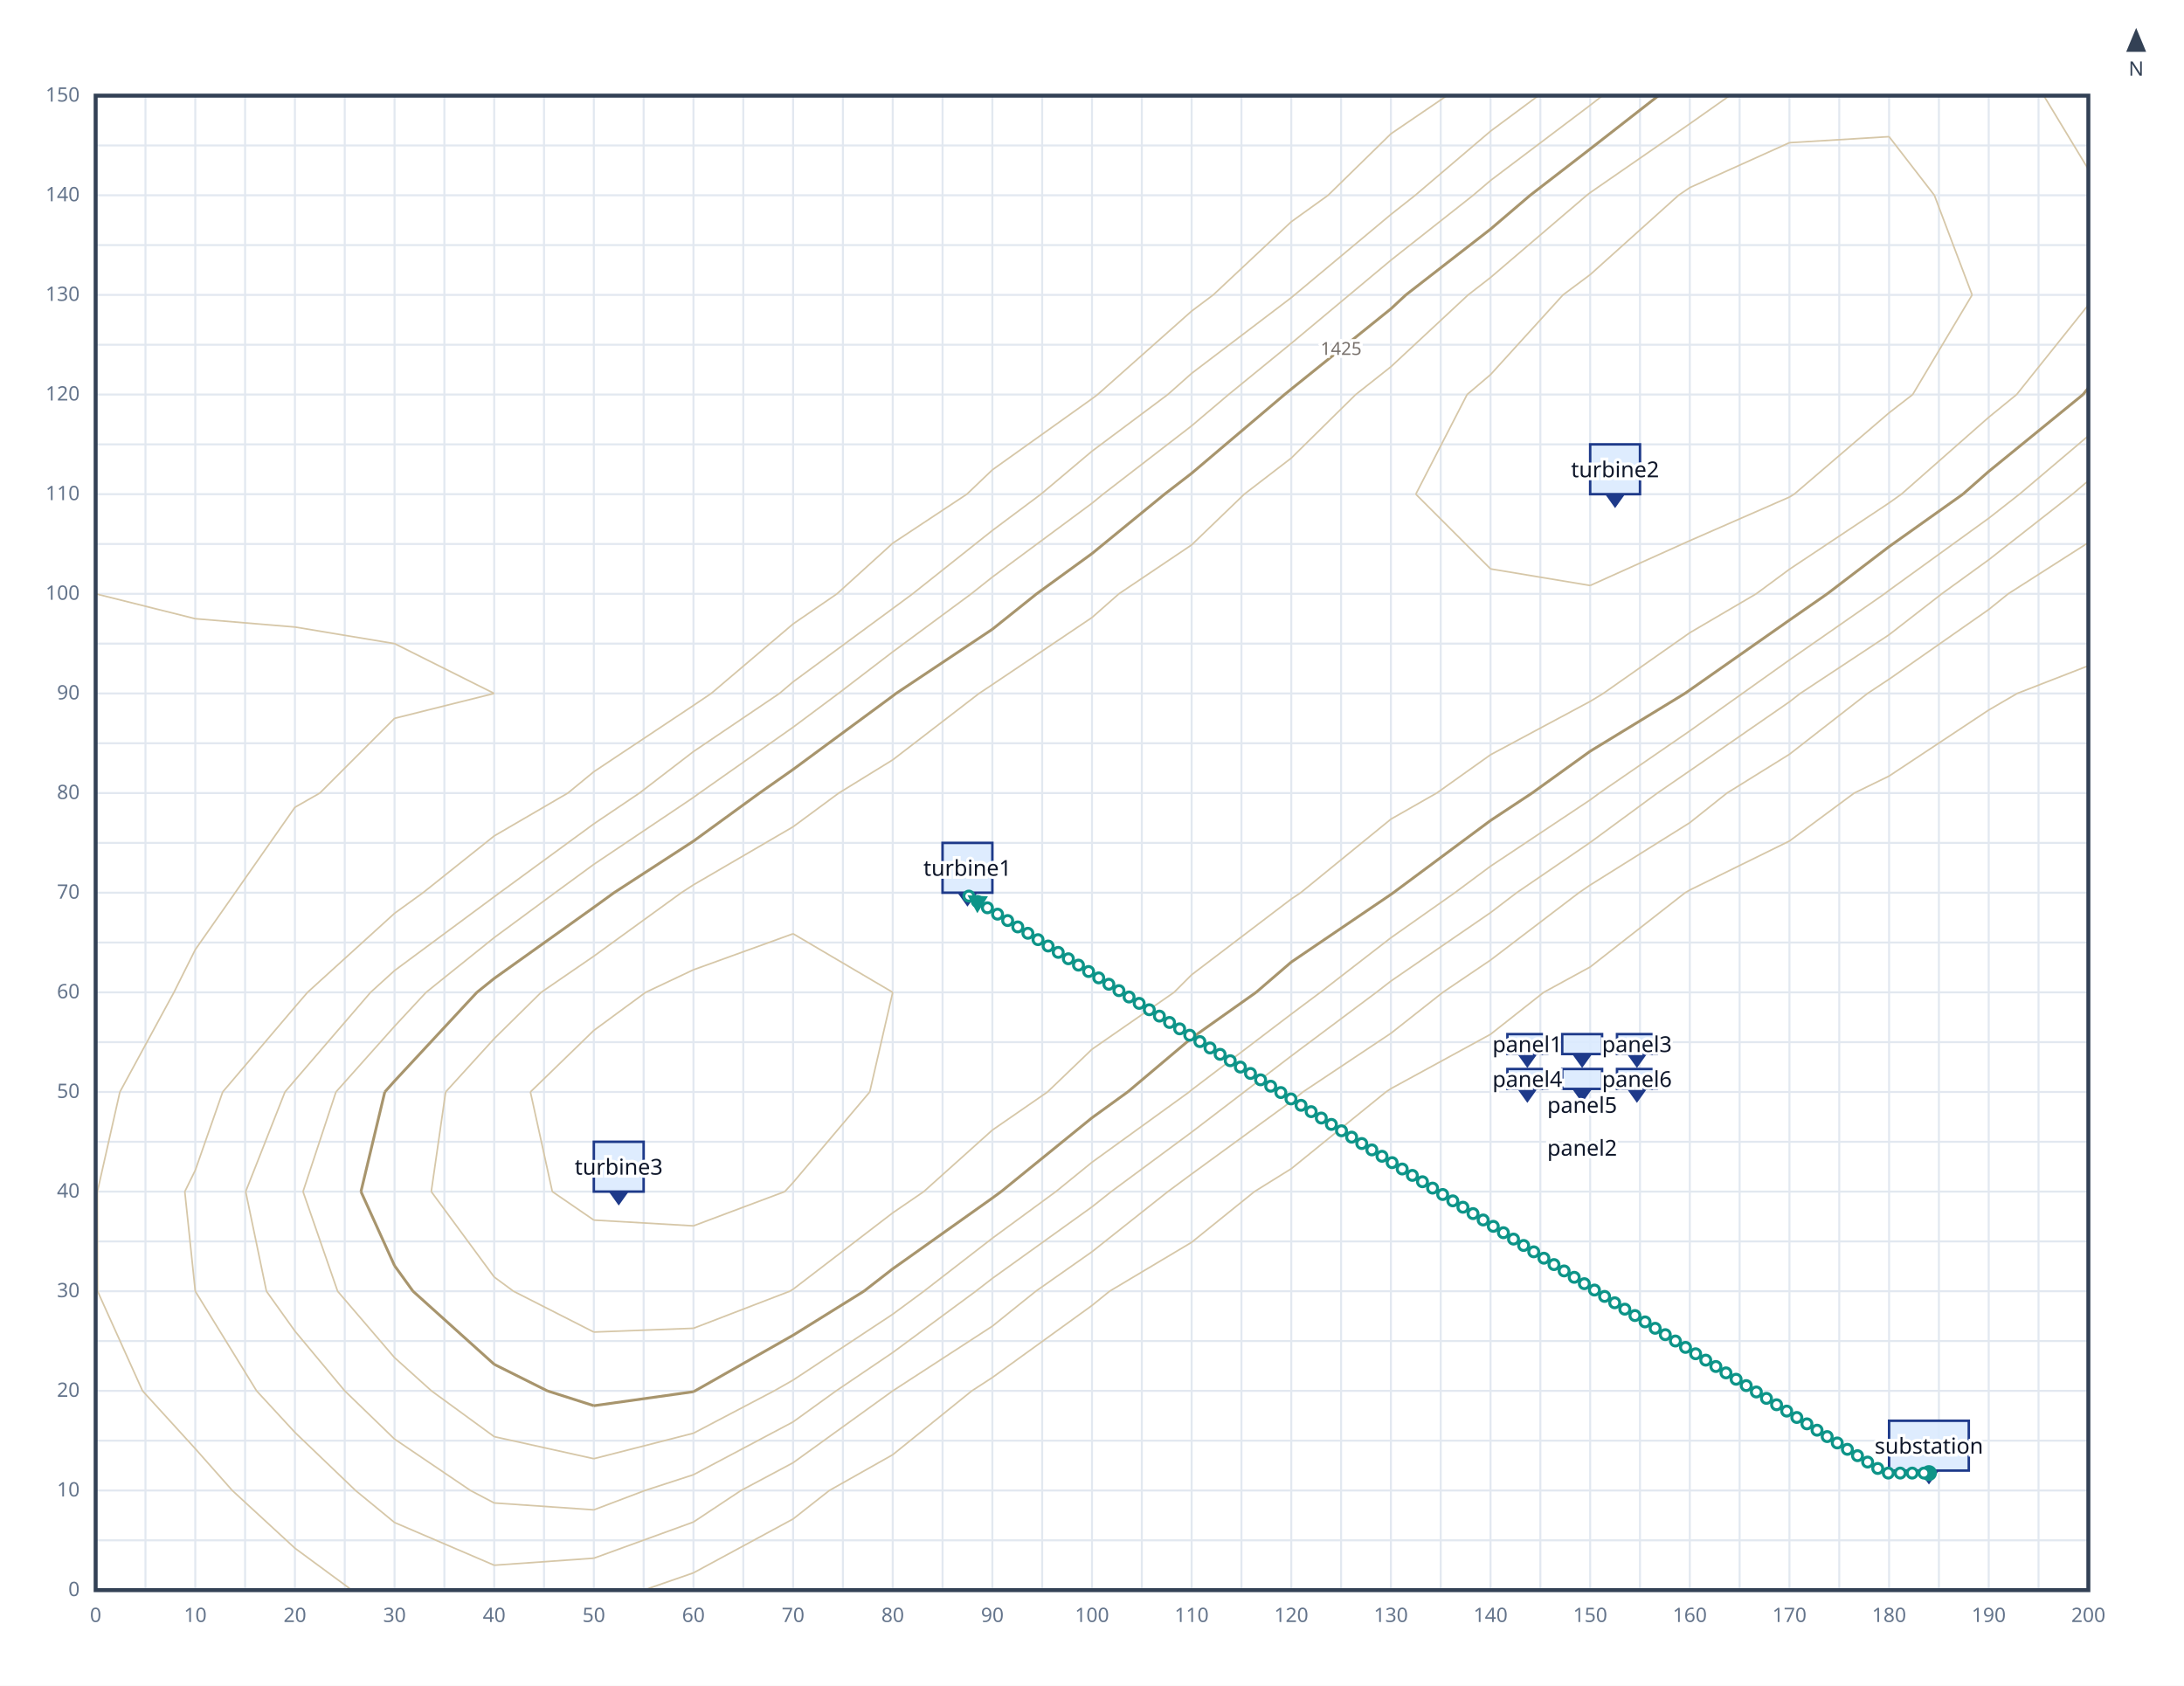
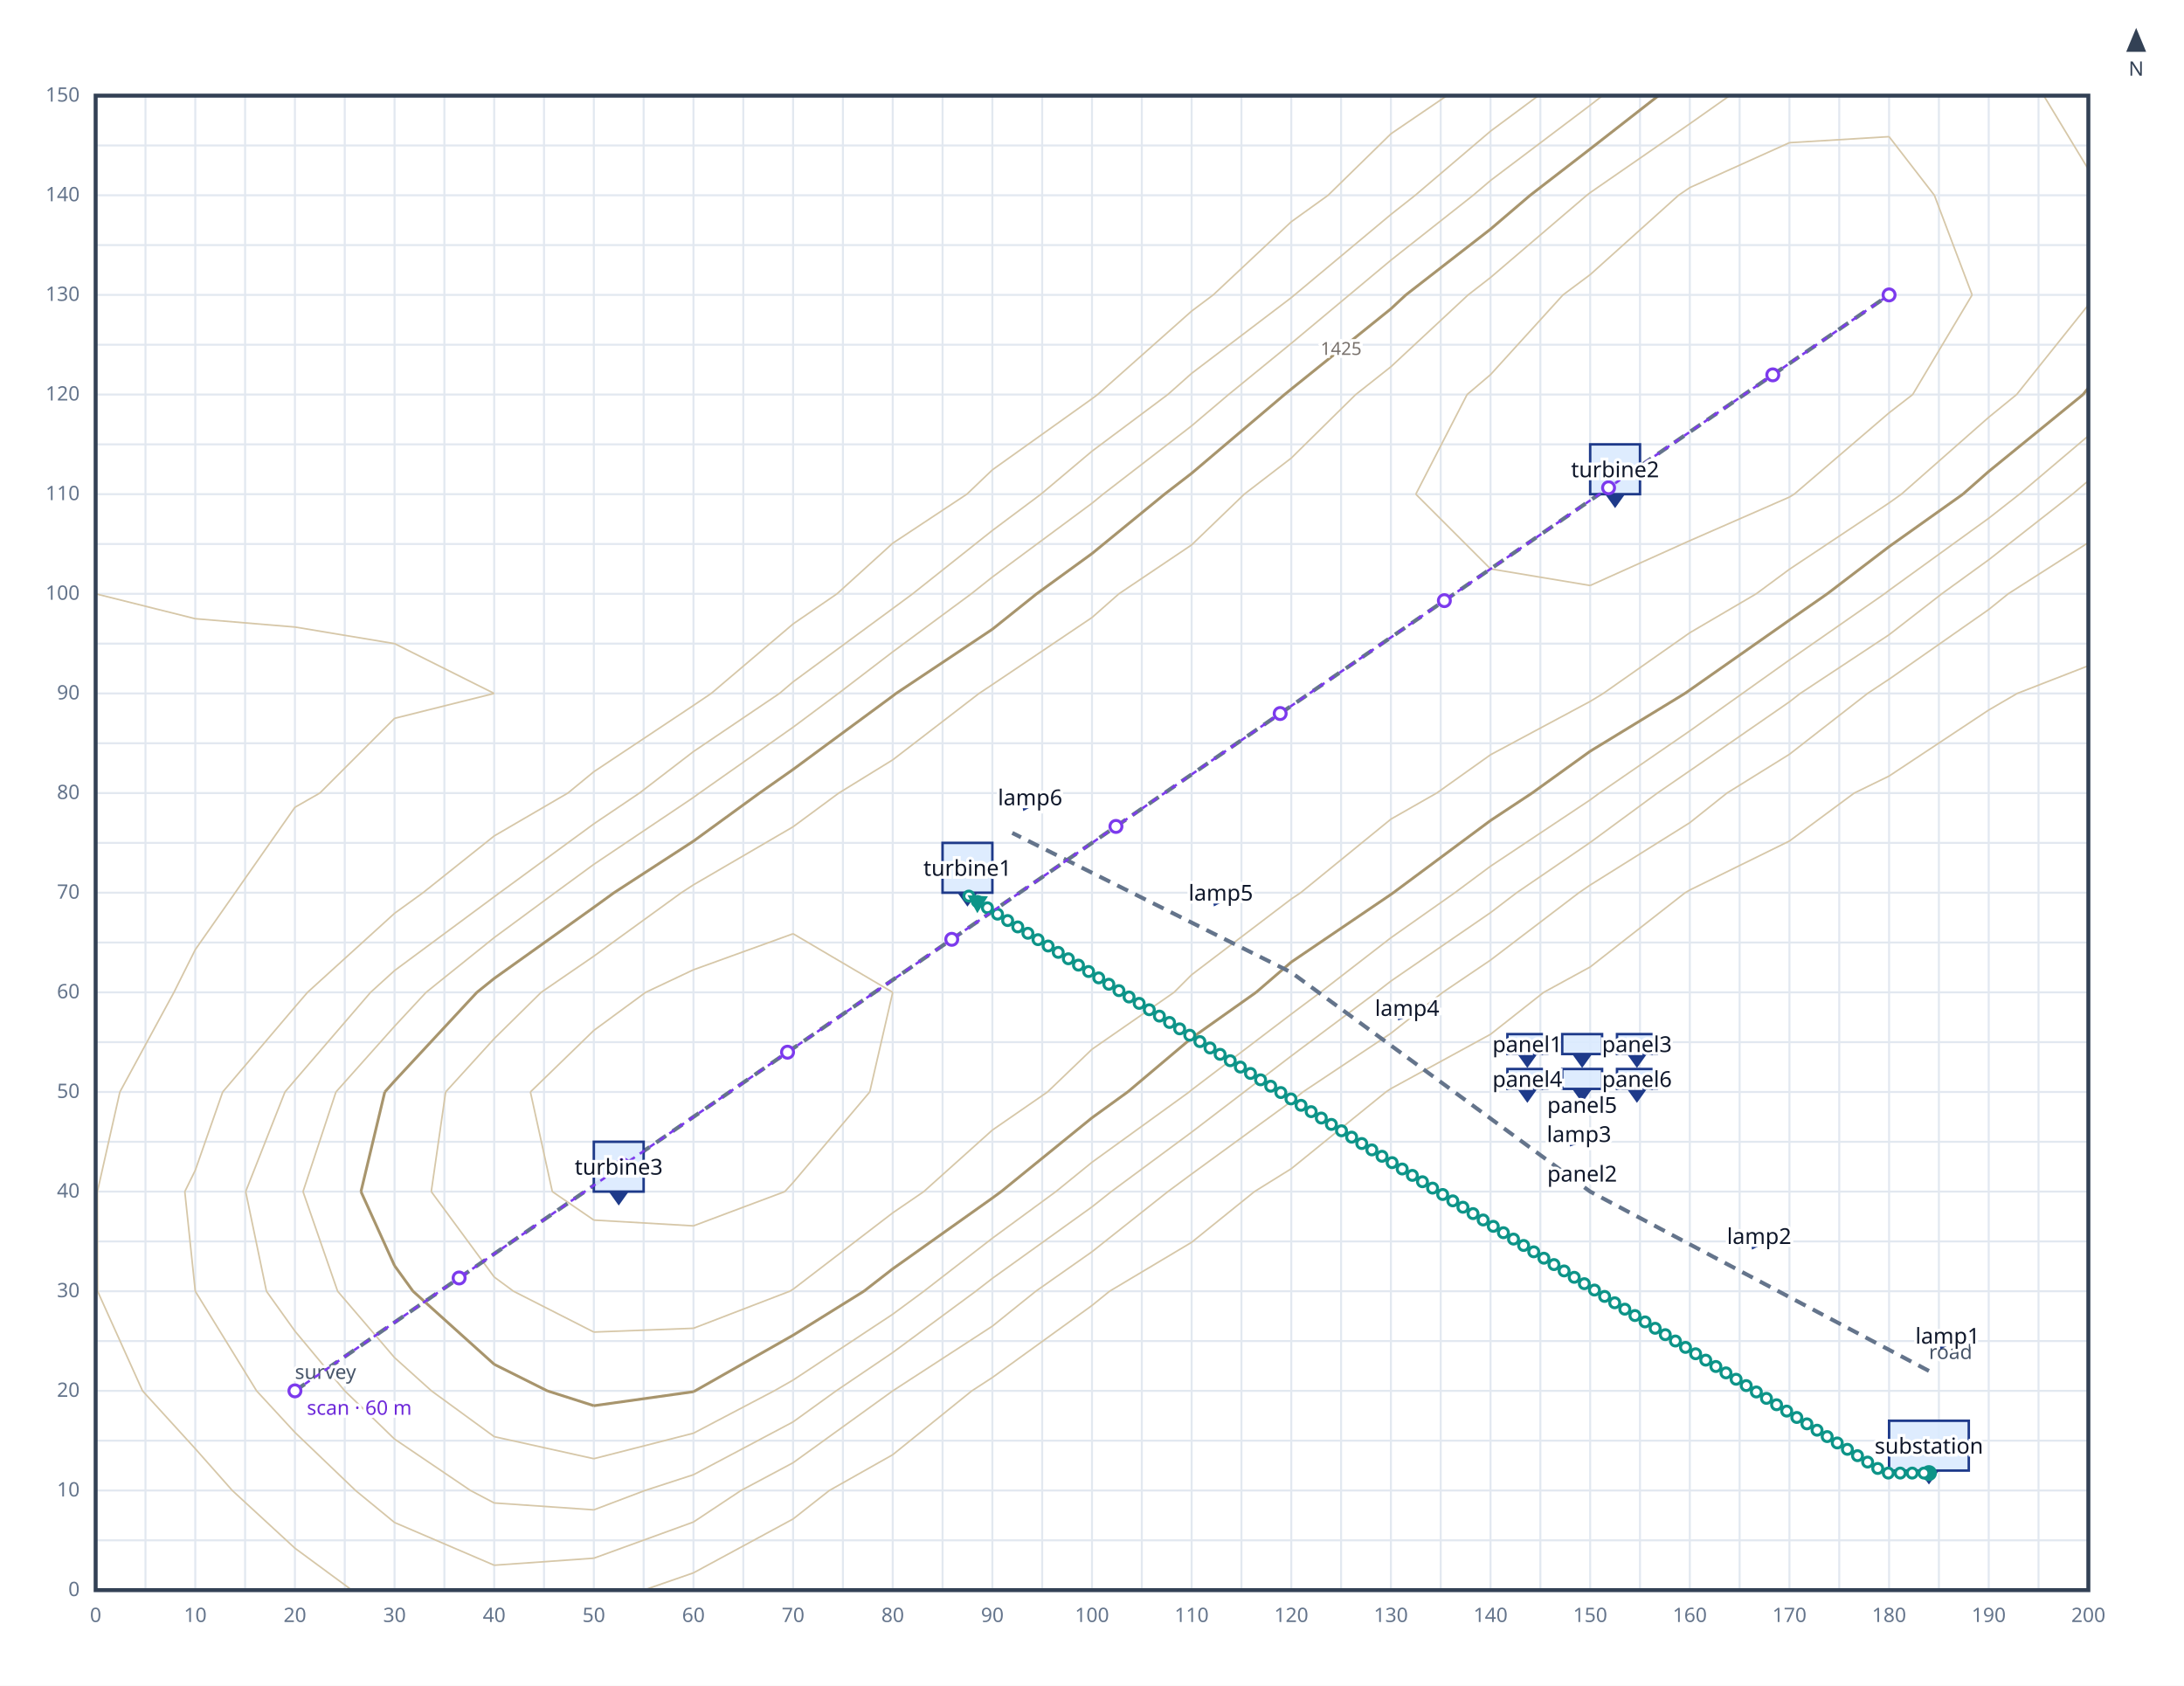
<svg xmlns="http://www.w3.org/2000/svg" width="1096" height="846" viewBox="0 0 1096 846" font-family="sans-serif">
  <rect width="100%" height="100%" fill="#ffffff" />
  <path d="M73 798V48M98 798V48M123 798V48M148 798V48M173 798V48M198 798V48M223 798V48M248 798V48M273 798V48M298 798V48M323 798V48M348 798V48M373 798V48M398 798V48M423 798V48M448 798V48M473 798V48M498 798V48M523 798V48M548 798V48M573 798V48M598 798V48M623 798V48M648 798V48M673 798V48M698 798V48M723 798V48M748 798V48M773 798V48M798 798V48M823 798V48M848 798V48M873 798V48M898 798V48M923 798V48M948 798V48M973 798V48M998 798V48M1023 798V48M48 773H1048M48 748H1048M48 723H1048M48 698H1048M48 673H1048M48 648H1048M48 623H1048M48 598H1048M48 573H1048M48 548H1048M48 523H1048M48 498H1048M48 473H1048M48 448H1048M48 423H1048M48 398H1048M48 373H1048M48 348H1048M48 323H1048M48 298H1048M48 273H1048M48 248H1048M48 223H1048M48 198H1048M48 173H1048M48 148H1048M48 123H1048M48 98H1048M48 73H1048" stroke="#e2e8f0" stroke-width="1" fill="none" />
  <path d="M148,776.95L116.57,748M176.57,798L148,776.95M323,798L348,789.33M398,762.29L348,789.33M416.18,748L398,762.29M98,727.03L71.53,698M116.57,748L98,727.03M416.18,748L448,730.05M487.68,698L448,730.05M71.53,698L48.98,648M487.68,698L498,691.3M548,655.14L498,691.3M556.82,648L548,655.14M48.98,648L48.88,598M556.82,648L598,623.44M629.52,598L598,623.44M48.88,598L60.16,548M629.52,598L648,586.51M695.5,548L648,586.51M60.16,548L87.29,498M695.5,548L698,546.33M748,519.05L698,546.33M774.67,498L748,519.05M87.29,498L98,476.57M118,448L98,476.57M774.67,498L798,485.27M845.67,448L798,485.27M118,448L148,405.14M160.5,398L148,405.14M845.67,448L848,446.65M898,422.07L848,446.65M930.5,398L898,422.07M160.5,398L198,360.5M248,348L198,360.5M930.5,398L948,389.46M998,356.33L948,389.46M1012.29,348L998,356.33M98,310.5L48,298M148,314.67L98,310.5M198,323L148,314.67M248,348L198,323M1012.29,348L1048,334.11M198,764.07L178.43,748M248,785.5L198,764.07M298,781.98L248,785.5M348,763.82L298,781.98M371.85,748L348,763.82M148,718.83L128.77,698M178.43,748L148,718.83M371.85,748L398,734.07M448,698L398,734.07M448,698L448,698M98,648L98,648M128.77,698L98,648M448,698L498,665.53M519.79,648L498,665.53M98,648L92.74,598M519.79,648L548,628.18M586.07,598L548,628.18M92.74,598L98,587.29M111.75,548L98,587.29M586.07,598L598,589.18M648,552.73L598,589.18M653.83,548L648,552.73M111.75,548L148,505.35M154.33,498L148,505.35M653.83,548L698,518.56M724.06,498L698,518.56M154.33,498L198,458.34M212.29,448L198,458.34M724.06,498L748,481.81M792.37,448L748,481.81M212.29,448L248,419.52M284.96,398L248,419.52M792.37,448L798,444.15M848,412.86L798,444.15M866.64,398L848,412.86M284.96,398L298,387.29M348,354.02L298,387.29M356.9,348L348,354.02M866.64,398L898,378.53M937.19,348L898,378.53M356.9,348L398,313.12M420.03,298L398,313.12M937.19,348L948,340.86M998,305.89L948,340.86M1007.78,298L998,305.89M420.03,298L448,272.62M485.21,248L448,272.62M1007.78,298L1048,272.31M485.21,248L498,235.78M548,200.11L498,235.78M550.82,198L548,200.11M550.82,198L598,156.12M608.83,148L598,156.12M608.83,148L648,111.28M666.48,98L648,111.28M666.48,98L698,67.15M726.12,48L698,67.15M248,754.25L236.1,748M298,757.71L248,754.25M323.64,748L298,757.71M198,722.19L173,698M236.1,748L198,722.19M323.64,748L348,740.08M398,713.57L348,740.08M419.59,698L398,713.57M148,668L133.71,648M173,698L148,668M419.59,698L448,678.77M489.67,648L448,678.77M133.71,648L123.29,598M489.67,648L498,641.55M548,605.66L498,641.55M557.66,598L548,605.66M123.29,598L143,548M557.66,598L598,568.17M624.37,548L598,568.17M143,548L148,542.12M185.97,498L148,542.12M624.37,548L648,529.93M690.7,498L648,529.93M185.97,498L198,487.08M248,450.05L198,487.08M250.78,448L248,450.05M690.7,498L698,492.35M748,458L698,492.35M761.12,448L748,458M250.78,448L298,413.45M320.89,398L298,413.45M761.12,448L798,422.79M831.72,398L798,422.79M320.89,398L348,377.17M391.15,348L348,377.17M831.72,398L848,386.8M898,352.21L848,386.8M903.41,348L898,352.21M391.15,348L398,342.19M448,305.39L398,342.19M458,298L448,305.39M903.41,348L948,318.54M974.44,298L948,318.54M458,298L498,266.22M522.38,248L498,266.22M974.44,298L998,280.92M1040.02,248L998,280.92M522.38,248L548,226.42M586.03,198L548,226.42M1040.02,248L1048,241.24M586.03,198L598,187.37M648,149.38L598,187.37M649.65,148L648,149.38M649.65,148L698,107.63M710.21,98L698,107.63M710.21,98L748,65.82M772,48L748,65.82M248,720.97L216.52,698M298,732.04L248,720.97M348,719.25L298,732.04M388.48,698L348,719.25M198,681.33L169.43,648M216.52,698L198,681.33M388.48,698L398,692.59M448,659.54L398,692.59M463.63,648L448,659.54M169.43,648L152.07,598M463.63,648L498,621.39M529.87,598L498,621.39M152.07,598L168.59,548M529.87,598L548,583.27M596.77,548L548,583.27M168.59,548L198,515.03M213.82,498L198,515.03M596.77,548L598,546.96M648,508.92L598,546.96M662.61,498L648,508.92M213.82,498L248,470.54M278.56,448L248,470.54M662.61,498L698,470.61M730.1,448L698,470.61M278.56,448L298,433.77M348,400.19L298,433.77M351.01,398L348,400.19M730.1,448L748,434.7M798,401.42L748,434.7M802.65,398L798,401.42M351.01,398L398,364.95M420.73,348L398,364.95M802.65,398L848,366.8M874.4,348L848,366.8M420.73,348L448,327.13M487.41,298L448,327.13M874.4,348L898,331.2M945.7,298L898,331.2M487.41,298L498,289.59M548,252.55L498,289.59M553.56,248L548,252.55M945.7,298L948,296.25M998,260.08L948,296.25M1013.43,248L998,260.08M553.56,248L598,213.71M616.54,198L598,213.71M1013.43,248L1048,218.72M616.54,198L648,172.31M677.12,148L648,172.31M677.12,148L698,130.57M739.28,98L698,130.57M739.28,98L748,90.57M798,52.82L748,90.57M804.18,48L798,52.82M298,668.49L257.68,648M348,666.59L298,668.49M396.33,648L348,666.59M248,640.86L216.42,598M257.68,648L248,640.86M396.33,648L398,647M448,608.67L398,647M463.57,598L448,608.67M216.42,598L223.64,548M463.57,598L498,567.12M525.66,548L498,567.12M223.64,548L248,521.24M271.57,498L248,521.24M525.66,548L548,526.57M589.18,498L548,526.57M271.57,498L298,479.86M341.92,448L298,479.86M589.18,498L598,489.18M648,451.16L598,489.18M652.72,448L648,451.16M341.92,448L348,444.05M398,414.92L348,444.05M420.92,398L398,414.92M652.72,448L698,411.08M720.97,398L698,411.08M420.92,398L448,381.33M491.33,348L448,381.33M720.97,398L748,378.77M798,352L748,378.77M804.56,348L798,352M491.33,348L498,343.56M548,309.9L498,343.56M561.51,298L548,309.9M804.56,348L848,317.54M881.33,298L848,317.54M561.51,298L598,273.45M624.42,248L598,273.45M881.33,298L898,285.68M948,252.39L898,285.68M954.17,248L948,252.39M624.42,248L648,229.88M680.35,198L648,229.88M954.17,248L998,209.41M1012,198L998,209.41M680.35,198L698,184.05M736.75,148L698,184.05M1012,198L1048,153M736.75,148L748,139.26M796.3,98L748,139.26M796.3,98L798,96.68M848,62.1L798,96.68M868,48L848,62.1M1048,84.96L1025.63,48M298,612.29L277.17,598M348,615.19L298,612.29M393.83,598L348,615.19M277.17,598L266.18,548M393.83,598L398,593.45M436.46,548L398,593.45M266.18,548L298,517.12M324,498L298,517.12M436.46,548L448,498M448,498L448,498M324,498L348,486.68M398,468.59L348,486.68M448,498L398,468.59M448,498L448,498M748,285.5L710.5,248M798,293.83L748,285.5M848,271.33L798,293.83M898,249.45L848,271.33M900.38,248L898,249.45M710.5,248L736.24,198M900.38,248L948,207.18M959.84,198L948,207.18M736.24,198L748,188M784.36,148L748,188M959.84,198L989.67,148M784.36,148L798,137.83M842.34,98L798,137.83M989.67,148L970.73,98M842.34,98L848,94.15M898,71.61L848,94.15M948,68.59L898,71.61M970.73,98L948,68.59" stroke="#d6c7a8" stroke-width="0.8" fill="none" />
  <path d="M298,705.45L274.67,698M348,698.42L298,705.45M348.79,698L348,698.42M248,684.67L207.26,648M274.67,698L248,684.67M348.79,698L398,670.07M433.51,648L398,670.07M198,635.18L181.14,598M207.26,648L198,635.18M433.51,648L448,636.76M498,601.23L448,636.76M502.4,598L498,601.23M181.14,598L193.1,548M502.4,598L548,560.95M565.9,548L548,560.95M193.1,548L198,542.51M239.33,498L198,542.51M565.9,548L598,520.92M630.35,498L598,520.92M239.33,498L248,491.03M298,455.35L248,491.03M308.14,448L298,455.35M630.35,498L648,482.81M698,448.87L648,482.81M699.23,448L698,448.87M308.14,448L348,422.12M381.13,398L348,422.12M699.23,448L748,411.76M768.83,398L748,411.76M381.13,398L398,386.14M448,349.28L398,386.14M449.67,348L448,349.28M768.83,398L798,377M845.54,348L798,377M449.67,348L498,315.78M520.22,298L498,315.78M845.54,348L848,346.28M898,311.2L848,346.28M916.97,298L898,311.2M520.22,298L548,277.8M584.42,248L548,277.8M916.97,298L948,274.32M985.04,248L948,274.32M584.42,248L598,237.52M644.63,198L598,237.52M985.04,248L998,236.59M1045.33,198L998,236.59M644.63,198L648,195.25M698,154.98L648,195.25M705.5,148L698,154.98M1045.33,198L1048,194.67M705.5,148L748,114.99M767.89,98L748,114.99M767.89,98L798,74.75M832.27,48L798,74.75" stroke="#a8956d" stroke-width="1.4" fill="none" />
  <text x="673" y="178.11" font-size="9" fill="#78716c" text-anchor="middle" stroke="#ffffff" stroke-width="3" paint-order="stroke">1425</text>
  <rect x="48" y="48" width="1000" height="750" fill="none" stroke="#334155" stroke-width="2" />
+   <path d="M968 688L798 598L648 488L508 418" fill="none" stroke="#64748b" stroke-width="2" stroke-dasharray="6 4" stroke-linejoin="round" />
+   <text x="968" y="682" font-size="10" fill="#475569" stroke="#ffffff" stroke-width="3" paint-order="stroke">road</text>
+   <path d="M148 698L948 148" fill="none" stroke="#64748b" stroke-width="2" stroke-dasharray="6 4" stroke-linejoin="round" />
+   <text x="148" y="692" font-size="10" fill="#475569" stroke="#ffffff" stroke-width="3" paint-order="stroke">survey</text>
  <text x="48" y="814" font-size="10" fill="#64748b" text-anchor="middle">0</text>
  <text x="98" y="814" font-size="10" fill="#64748b" text-anchor="middle">10</text>
  <text x="148" y="814" font-size="10" fill="#64748b" text-anchor="middle">20</text>
  <text x="198" y="814" font-size="10" fill="#64748b" text-anchor="middle">30</text>
  <text x="248" y="814" font-size="10" fill="#64748b" text-anchor="middle">40</text>
  <text x="298" y="814" font-size="10" fill="#64748b" text-anchor="middle">50</text>
  <text x="348" y="814" font-size="10" fill="#64748b" text-anchor="middle">60</text>
  <text x="398" y="814" font-size="10" fill="#64748b" text-anchor="middle">70</text>
  <text x="448" y="814" font-size="10" fill="#64748b" text-anchor="middle">80</text>
  <text x="498" y="814" font-size="10" fill="#64748b" text-anchor="middle">90</text>
  <text x="548" y="814" font-size="10" fill="#64748b" text-anchor="middle">100</text>
  <text x="598" y="814" font-size="10" fill="#64748b" text-anchor="middle">110</text>
  <text x="648" y="814" font-size="10" fill="#64748b" text-anchor="middle">120</text>
  <text x="698" y="814" font-size="10" fill="#64748b" text-anchor="middle">130</text>
  <text x="748" y="814" font-size="10" fill="#64748b" text-anchor="middle">140</text>
  <text x="798" y="814" font-size="10" fill="#64748b" text-anchor="middle">150</text>
  <text x="848" y="814" font-size="10" fill="#64748b" text-anchor="middle">160</text>
  <text x="898" y="814" font-size="10" fill="#64748b" text-anchor="middle">170</text>
  <text x="948" y="814" font-size="10" fill="#64748b" text-anchor="middle">180</text>
  <text x="998" y="814" font-size="10" fill="#64748b" text-anchor="middle">190</text>
  <text x="1048" y="814" font-size="10" fill="#64748b" text-anchor="middle">200</text>
  <text x="40" y="801" font-size="10" fill="#64748b" text-anchor="end">0</text>
  <text x="40" y="751" font-size="10" fill="#64748b" text-anchor="end">10</text>
  <text x="40" y="701" font-size="10" fill="#64748b" text-anchor="end">20</text>
  <text x="40" y="651" font-size="10" fill="#64748b" text-anchor="end">30</text>
  <text x="40" y="601" font-size="10" fill="#64748b" text-anchor="end">40</text>
  <text x="40" y="551" font-size="10" fill="#64748b" text-anchor="end">50</text>
  <text x="40" y="501" font-size="10" fill="#64748b" text-anchor="end">60</text>
  <text x="40" y="451" font-size="10" fill="#64748b" text-anchor="end">70</text>
  <text x="40" y="401" font-size="10" fill="#64748b" text-anchor="end">80</text>
  <text x="40" y="351" font-size="10" fill="#64748b" text-anchor="end">90</text>
  <text x="40" y="301" font-size="10" fill="#64748b" text-anchor="end">100</text>
  <text x="40" y="251" font-size="10" fill="#64748b" text-anchor="end">110</text>
  <text x="40" y="201" font-size="10" fill="#64748b" text-anchor="end">120</text>
  <text x="40" y="151" font-size="10" fill="#64748b" text-anchor="end">130</text>
  <text x="40" y="101" font-size="10" fill="#64748b" text-anchor="end">140</text>
  <text x="40" y="51" font-size="10" fill="#64748b" text-anchor="end">150</text>
  <path d="M1072 14l-5 12h10z" fill="#334155" />
  <text x="1072" y="38" font-size="10" fill="#334155" text-anchor="middle">N</text>
  <polygon points="948,738 988,738 988,713 948,713" fill="#dbeafe" fill-opacity="0.9" stroke="#1e3a8a" stroke-width="1.25" />
  <polygon points="968,745 973,738 963,738" fill="#1e3a8a" />
+   <polygon points="976.34,670.64 977.67,671.34 978.37,670.01 977.05,669.31" fill="#dbeafe" fill-opacity="0.9" stroke="#1e3a8a" stroke-width="1.25" />
+   <polygon points="973.73,677.17 981.43,673.33 972.59,668.65" fill="#1e3a8a" />
+   <polygon points="881.8,620.58 883.12,621.28 883.83,619.96 882.5,619.26" fill="#dbeafe" fill-opacity="0.9" stroke="#1e3a8a" stroke-width="1.25" />
+   <polygon points="879.19,627.12 886.88,623.27 878.04,618.59" fill="#1e3a8a" />
+   <polygon points="791.36,569.26 792.57,570.15 793.46,568.94 792.25,568.05" fill="#dbeafe" fill-opacity="0.9" stroke="#1e3a8a" stroke-width="1.25" />
+   <polygon points="787.82,575.35 796,572.66 787.93,566.75" fill="#1e3a8a" />
  <polygon points="811.47,546.47 831.47,546.47 831.47,536.47 811.47,536.47" fill="#dbeafe" fill-opacity="0.9" stroke="#1e3a8a" stroke-width="1.25" />
  <polygon points="821.47,553.47 826.47,546.47 816.47,546.47" fill="#1e3a8a" />
  <polygon points="783.97,546.47 803.97,546.47 803.97,536.47 783.97,536.47" fill="#dbeafe" fill-opacity="0.9" stroke="#1e3a8a" stroke-width="1.25" />
  <polygon points="793.97,553.47 798.97,546.47 788.97,546.47" fill="#1e3a8a" />
  <polygon points="811.47,528.97 831.47,528.97 831.47,518.97 811.47,518.97" fill="#dbeafe" fill-opacity="0.9" stroke="#1e3a8a" stroke-width="1.25" />
  <polygon points="821.47,535.97 826.47,528.97 816.47,528.97" fill="#1e3a8a" />
  <polygon points="756.47,546.47 776.47,546.47 776.47,536.47 756.47,536.47" fill="#dbeafe" fill-opacity="0.9" stroke="#1e3a8a" stroke-width="1.25" />
  <polygon points="766.47,553.47 771.47,546.47 761.47,546.47" fill="#1e3a8a" />
  <polygon points="783.97,528.97 803.97,528.97 803.97,518.97 783.97,518.97" fill="#dbeafe" fill-opacity="0.9" stroke="#1e3a8a" stroke-width="1.25" />
  <polygon points="793.97,535.97 798.97,528.97 788.97,528.97" fill="#1e3a8a" />
  <polygon points="756.47,528.97 776.47,528.97 776.47,518.97 756.47,518.97" fill="#dbeafe" fill-opacity="0.9" stroke="#1e3a8a" stroke-width="1.25" />
  <polygon points="766.47,535.97 771.47,528.97 761.47,528.97" fill="#1e3a8a" />
+   <polygon points="705.09,506 706.3,506.88 707.19,505.67 705.98,504.79" fill="#dbeafe" fill-opacity="0.9" stroke="#1e3a8a" stroke-width="1.25" />
+   <polygon points="701.56,512.08 709.73,509.4 701.66,503.48" fill="#1e3a8a" />
+   <polygon points="611.62,448.29 612.96,448.96 613.63,447.62 612.29,446.95" fill="#dbeafe" fill-opacity="0.9" stroke="#1e3a8a" stroke-width="1.25" />
+   <polygon points="609.16,454.89 616.76,450.86 607.82,446.39" fill="#1e3a8a" />
+   <polygon points="515.94,400.45 517.28,401.12 517.95,399.78 516.61,399.11" fill="#dbeafe" fill-opacity="0.9" stroke="#1e3a8a" stroke-width="1.25" />
+   <polygon points="513.48,407.04 521.08,403.02 512.14,398.55" fill="#1e3a8a" />
  <polygon points="473,448 498,448 498,423 473,423" fill="#dbeafe" fill-opacity="0.9" stroke="#1e3a8a" stroke-width="1.25" />
  <polygon points="485.5,455 490.5,448 480.5,448" fill="#1e3a8a" />
  <polygon points="298,598 323,598 323,573 298,573" fill="#dbeafe" fill-opacity="0.9" stroke="#1e3a8a" stroke-width="1.25" />
  <polygon points="310.5,605 315.5,598 305.5,598" fill="#1e3a8a" />
  <polygon points="798,248 823,248 823,223 798,223" fill="#dbeafe" fill-opacity="0.9" stroke="#1e3a8a" stroke-width="1.25" />
  <polygon points="810.5,255 815.5,248 805.5,248" fill="#1e3a8a" />
  <path d="M968 739.26L946 739.25L485.5 449.27" fill="none" stroke="#0d9488" stroke-opacity="0.16" stroke-width="2.5" stroke-linecap="round" stroke-linejoin="round" />
  <path d="M968 739.26L946 739.25L485.5 449.27" fill="none" stroke="#0d9488" stroke-width="2" stroke-linejoin="round" />
  <circle cx="968" cy="739.26" r="4" fill="#0d9488" />
  <circle cx="965.5" cy="739.26" r="2.5" fill="#ffffff" stroke="#0d9488" stroke-width="1.5" />
  <circle cx="959.6" cy="739.26" r="2.5" fill="#ffffff" stroke="#0d9488" stroke-width="1.5" />
  <circle cx="953.6" cy="739.26" r="2.5" fill="#ffffff" stroke="#0d9488" stroke-width="1.5" />
  <circle cx="947.6" cy="739.25" r="2.5" fill="#ffffff" stroke="#0d9488" stroke-width="1.5" />
  <circle cx="942.31" cy="736.93" r="2.5" fill="#ffffff" stroke="#0d9488" stroke-width="1.5" />
  <circle cx="937.24" cy="733.73" r="2.5" fill="#ffffff" stroke="#0d9488" stroke-width="1.5" />
  <circle cx="932.16" cy="730.53" r="2.5" fill="#ffffff" stroke="#0d9488" stroke-width="1.5" />
  <circle cx="927.08" cy="727.34" r="2.5" fill="#ffffff" stroke="#0d9488" stroke-width="1.5" />
  <circle cx="922" cy="724.14" r="2.5" fill="#ffffff" stroke="#0d9488" stroke-width="1.5" />
  <circle cx="916.93" cy="720.94" r="2.5" fill="#ffffff" stroke="#0d9488" stroke-width="1.5" />
  <circle cx="911.85" cy="717.74" r="2.5" fill="#ffffff" stroke="#0d9488" stroke-width="1.5" />
  <circle cx="906.77" cy="714.55" r="2.5" fill="#ffffff" stroke="#0d9488" stroke-width="1.5" />
  <circle cx="901.7" cy="711.35" r="2.5" fill="#ffffff" stroke="#0d9488" stroke-width="1.5" />
  <circle cx="896.62" cy="708.15" r="2.5" fill="#ffffff" stroke="#0d9488" stroke-width="1.5" />
  <circle cx="891.54" cy="704.96" r="2.5" fill="#ffffff" stroke="#0d9488" stroke-width="1.5" />
  <circle cx="886.46" cy="701.76" r="2.5" fill="#ffffff" stroke="#0d9488" stroke-width="1.5" />
  <circle cx="881.39" cy="698.56" r="2.5" fill="#ffffff" stroke="#0d9488" stroke-width="1.5" />
  <circle cx="876.31" cy="695.36" r="2.5" fill="#ffffff" stroke="#0d9488" stroke-width="1.5" />
  <circle cx="871.23" cy="692.17" r="2.5" fill="#ffffff" stroke="#0d9488" stroke-width="1.5" />
  <circle cx="866.15" cy="688.97" r="2.5" fill="#ffffff" stroke="#0d9488" stroke-width="1.5" />
  <circle cx="861.08" cy="685.77" r="2.5" fill="#ffffff" stroke="#0d9488" stroke-width="1.5" />
  <circle cx="856" cy="682.58" r="2.5" fill="#ffffff" stroke="#0d9488" stroke-width="1.5" />
  <circle cx="850.92" cy="679.38" r="2.5" fill="#ffffff" stroke="#0d9488" stroke-width="1.5" />
  <circle cx="845.85" cy="676.18" r="2.5" fill="#ffffff" stroke="#0d9488" stroke-width="1.5" />
  <circle cx="840.77" cy="672.98" r="2.5" fill="#ffffff" stroke="#0d9488" stroke-width="1.5" />
  <circle cx="835.69" cy="669.79" r="2.5" fill="#ffffff" stroke="#0d9488" stroke-width="1.5" />
  <circle cx="830.61" cy="666.59" r="2.5" fill="#ffffff" stroke="#0d9488" stroke-width="1.5" />
  <circle cx="825.54" cy="663.39" r="2.5" fill="#ffffff" stroke="#0d9488" stroke-width="1.5" />
  <circle cx="820.46" cy="660.2" r="2.5" fill="#ffffff" stroke="#0d9488" stroke-width="1.5" />
  <circle cx="815.38" cy="657" r="2.5" fill="#ffffff" stroke="#0d9488" stroke-width="1.5" />
  <circle cx="810.31" cy="653.8" r="2.5" fill="#ffffff" stroke="#0d9488" stroke-width="1.5" />
  <circle cx="805.23" cy="650.6" r="2.5" fill="#ffffff" stroke="#0d9488" stroke-width="1.5" />
  <circle cx="800.15" cy="647.41" r="2.5" fill="#ffffff" stroke="#0d9488" stroke-width="1.5" />
  <circle cx="795.07" cy="644.21" r="2.5" fill="#ffffff" stroke="#0d9488" stroke-width="1.5" />
  <circle cx="790" cy="641.01" r="2.5" fill="#ffffff" stroke="#0d9488" stroke-width="1.5" />
  <circle cx="784.92" cy="637.81" r="2.5" fill="#ffffff" stroke="#0d9488" stroke-width="1.5" />
  <circle cx="779.84" cy="634.62" r="2.5" fill="#ffffff" stroke="#0d9488" stroke-width="1.5" />
  <circle cx="774.77" cy="631.42" r="2.5" fill="#ffffff" stroke="#0d9488" stroke-width="1.5" />
  <circle cx="769.69" cy="628.22" r="2.5" fill="#ffffff" stroke="#0d9488" stroke-width="1.5" />
  <circle cx="764.61" cy="625.03" r="2.5" fill="#ffffff" stroke="#0d9488" stroke-width="1.5" />
  <circle cx="759.53" cy="621.83" r="2.5" fill="#ffffff" stroke="#0d9488" stroke-width="1.5" />
  <circle cx="754.46" cy="618.63" r="2.5" fill="#ffffff" stroke="#0d9488" stroke-width="1.5" />
  <circle cx="749.38" cy="615.43" r="2.5" fill="#ffffff" stroke="#0d9488" stroke-width="1.5" />
  <circle cx="744.3" cy="612.24" r="2.5" fill="#ffffff" stroke="#0d9488" stroke-width="1.5" />
  <circle cx="739.22" cy="609.04" r="2.5" fill="#ffffff" stroke="#0d9488" stroke-width="1.5" />
  <circle cx="734.15" cy="605.84" r="2.5" fill="#ffffff" stroke="#0d9488" stroke-width="1.5" />
  <circle cx="729.07" cy="602.65" r="2.5" fill="#ffffff" stroke="#0d9488" stroke-width="1.5" />
  <circle cx="723.99" cy="599.45" r="2.5" fill="#ffffff" stroke="#0d9488" stroke-width="1.5" />
  <circle cx="718.92" cy="596.25" r="2.5" fill="#ffffff" stroke="#0d9488" stroke-width="1.5" />
  <circle cx="713.84" cy="593.05" r="2.5" fill="#ffffff" stroke="#0d9488" stroke-width="1.5" />
  <circle cx="708.76" cy="589.86" r="2.5" fill="#ffffff" stroke="#0d9488" stroke-width="1.5" />
  <circle cx="703.68" cy="586.66" r="2.5" fill="#ffffff" stroke="#0d9488" stroke-width="1.5" />
  <circle cx="698.61" cy="583.46" r="2.5" fill="#ffffff" stroke="#0d9488" stroke-width="1.5" />
  <circle cx="693.53" cy="580.27" r="2.5" fill="#ffffff" stroke="#0d9488" stroke-width="1.5" />
  <circle cx="688.45" cy="577.07" r="2.5" fill="#ffffff" stroke="#0d9488" stroke-width="1.5" />
  <circle cx="683.38" cy="573.87" r="2.5" fill="#ffffff" stroke="#0d9488" stroke-width="1.5" />
  <circle cx="678.3" cy="570.67" r="2.5" fill="#ffffff" stroke="#0d9488" stroke-width="1.5" />
  <circle cx="673.22" cy="567.48" r="2.5" fill="#ffffff" stroke="#0d9488" stroke-width="1.5" />
  <circle cx="668.14" cy="564.28" r="2.5" fill="#ffffff" stroke="#0d9488" stroke-width="1.5" />
  <circle cx="663.07" cy="561.08" r="2.5" fill="#ffffff" stroke="#0d9488" stroke-width="1.5" />
  <circle cx="657.99" cy="557.88" r="2.5" fill="#ffffff" stroke="#0d9488" stroke-width="1.5" />
  <circle cx="652.91" cy="554.69" r="2.5" fill="#ffffff" stroke="#0d9488" stroke-width="1.5" />
  <circle cx="647.84" cy="551.49" r="2.5" fill="#ffffff" stroke="#0d9488" stroke-width="1.5" />
  <circle cx="642.76" cy="548.29" r="2.5" fill="#ffffff" stroke="#0d9488" stroke-width="1.5" />
  <circle cx="637.68" cy="545.1" r="2.5" fill="#ffffff" stroke="#0d9488" stroke-width="1.5" />
  <circle cx="632.6" cy="541.9" r="2.5" fill="#ffffff" stroke="#0d9488" stroke-width="1.5" />
  <circle cx="627.53" cy="538.7" r="2.5" fill="#ffffff" stroke="#0d9488" stroke-width="1.5" />
  <circle cx="622.45" cy="535.5" r="2.5" fill="#ffffff" stroke="#0d9488" stroke-width="1.5" />
  <circle cx="617.37" cy="532.31" r="2.5" fill="#ffffff" stroke="#0d9488" stroke-width="1.5" />
  <circle cx="612.29" cy="529.11" r="2.5" fill="#ffffff" stroke="#0d9488" stroke-width="1.5" />
  <circle cx="607.22" cy="525.91" r="2.5" fill="#ffffff" stroke="#0d9488" stroke-width="1.5" />
  <circle cx="602.14" cy="522.72" r="2.5" fill="#ffffff" stroke="#0d9488" stroke-width="1.5" />
  <circle cx="597.06" cy="519.52" r="2.5" fill="#ffffff" stroke="#0d9488" stroke-width="1.5" />
  <circle cx="591.99" cy="516.32" r="2.5" fill="#ffffff" stroke="#0d9488" stroke-width="1.5" />
  <circle cx="586.91" cy="513.12" r="2.5" fill="#ffffff" stroke="#0d9488" stroke-width="1.5" />
  <circle cx="581.83" cy="509.93" r="2.5" fill="#ffffff" stroke="#0d9488" stroke-width="1.5" />
  <circle cx="576.75" cy="506.73" r="2.5" fill="#ffffff" stroke="#0d9488" stroke-width="1.5" />
  <circle cx="571.68" cy="503.53" r="2.5" fill="#ffffff" stroke="#0d9488" stroke-width="1.5" />
  <circle cx="566.6" cy="500.34" r="2.5" fill="#ffffff" stroke="#0d9488" stroke-width="1.5" />
  <circle cx="561.52" cy="497.14" r="2.5" fill="#ffffff" stroke="#0d9488" stroke-width="1.5" />
  <circle cx="556.45" cy="493.94" r="2.5" fill="#ffffff" stroke="#0d9488" stroke-width="1.5" />
  <circle cx="551.37" cy="490.74" r="2.5" fill="#ffffff" stroke="#0d9488" stroke-width="1.5" />
  <circle cx="546.29" cy="487.55" r="2.5" fill="#ffffff" stroke="#0d9488" stroke-width="1.5" />
  <circle cx="541.21" cy="484.35" r="2.5" fill="#ffffff" stroke="#0d9488" stroke-width="1.5" />
  <circle cx="536.14" cy="481.15" r="2.5" fill="#ffffff" stroke="#0d9488" stroke-width="1.5" />
  <circle cx="531.06" cy="477.95" r="2.5" fill="#ffffff" stroke="#0d9488" stroke-width="1.5" />
  <circle cx="525.98" cy="474.76" r="2.5" fill="#ffffff" stroke="#0d9488" stroke-width="1.5" />
  <circle cx="520.91" cy="471.56" r="2.5" fill="#ffffff" stroke="#0d9488" stroke-width="1.5" />
  <circle cx="515.83" cy="468.36" r="2.5" fill="#ffffff" stroke="#0d9488" stroke-width="1.5" />
  <circle cx="510.75" cy="465.17" r="2.5" fill="#ffffff" stroke="#0d9488" stroke-width="1.5" />
  <circle cx="505.67" cy="461.97" r="2.5" fill="#ffffff" stroke="#0d9488" stroke-width="1.5" />
  <circle cx="500.6" cy="458.77" r="2.5" fill="#ffffff" stroke="#0d9488" stroke-width="1.5" />
  <circle cx="495.52" cy="455.57" r="2.5" fill="#ffffff" stroke="#0d9488" stroke-width="1.5" />
  <circle cx="490.44" cy="452.38" r="2.5" fill="#ffffff" stroke="#0d9488" stroke-width="1.5" />
  <circle cx="486.2" cy="449.7" r="2.5" fill="#ffffff" stroke="#0d9488" stroke-width="1.5" />
  <polygon points="485.5,449.27 490.45,458.29 495.78,449.83" fill="#0d9488" />
+   <path d="M148 698L230.4 641.35L312.81 584.69L395.21 528.04L477.62 471.39L560.02 414.74L642.43 358.08L724.83 301.43L807.23 244.78L889.64 188.12L948 148" fill="none" stroke="#7c3aed" stroke-width="1.2" stroke-dasharray="3 3" />
+   <circle cx="148" cy="698" r="3" fill="#ffffff" stroke="#7c3aed" stroke-width="1.5" />
+   <circle cx="230.4" cy="641.35" r="3" fill="#ffffff" stroke="#7c3aed" stroke-width="1.5" />
+   <circle cx="312.81" cy="584.69" r="3" fill="#ffffff" stroke="#7c3aed" stroke-width="1.5" />
+   <circle cx="395.21" cy="528.04" r="3" fill="#ffffff" stroke="#7c3aed" stroke-width="1.5" />
+   <circle cx="477.62" cy="471.39" r="3" fill="#ffffff" stroke="#7c3aed" stroke-width="1.5" />
+   <circle cx="560.02" cy="414.74" r="3" fill="#ffffff" stroke="#7c3aed" stroke-width="1.5" />
+   <circle cx="642.43" cy="358.08" r="3" fill="#ffffff" stroke="#7c3aed" stroke-width="1.5" />
+   <circle cx="724.83" cy="301.43" r="3" fill="#ffffff" stroke="#7c3aed" stroke-width="1.5" />
+   <circle cx="807.23" cy="244.78" r="3" fill="#ffffff" stroke="#7c3aed" stroke-width="1.5" />
+   <circle cx="889.64" cy="188.12" r="3" fill="#ffffff" stroke="#7c3aed" stroke-width="1.5" />
+   <circle cx="948" cy="148" r="3" fill="#ffffff" stroke="#7c3aed" stroke-width="1.5" />
+   <text x="154" y="710" font-size="10" fill="#6d28d9" stroke="#ffffff" stroke-width="3" paint-order="stroke">scan · 60 m</text>
  <text x="968" y="729.5" font-size="11" fill="#0f172a" text-anchor="middle" stroke="#ffffff" stroke-width="3" paint-order="stroke">substation</text>
+   <text x="977.36" y="674.32" font-size="11" fill="#0f172a" text-anchor="middle" stroke="#ffffff" stroke-width="3" paint-order="stroke">lamp1</text>
+   <text x="882.81" y="624.27" font-size="11" fill="#0f172a" text-anchor="middle" stroke="#ffffff" stroke-width="3" paint-order="stroke">lamp2</text>
+   <text x="792.41" y="573.1" font-size="11" fill="#0f172a" text-anchor="middle" stroke="#ffffff" stroke-width="3" paint-order="stroke">lamp3</text>
  <text x="821.47" y="545.47" font-size="11" fill="#0f172a" text-anchor="middle" stroke="#ffffff" stroke-width="3" paint-order="stroke">panel6</text>
  <text x="793.97" y="558.47" font-size="11" fill="#0f172a" text-anchor="middle" stroke="#ffffff" stroke-width="3" paint-order="stroke">panel5</text>
  <text x="821.47" y="527.97" font-size="11" fill="#0f172a" text-anchor="middle" stroke="#ffffff" stroke-width="3" paint-order="stroke">panel3</text>
  <text x="766.47" y="545.47" font-size="11" fill="#0f172a" text-anchor="middle" stroke="#ffffff" stroke-width="3" paint-order="stroke">panel4</text>
-   <text x="793.97" y="579.97" font-size="11" fill="#0f172a" text-anchor="middle" stroke="#ffffff" stroke-width="3" paint-order="stroke">panel2</text>
+   <text x="793.97" y="592.97" font-size="11" fill="#0f172a" text-anchor="middle" stroke="#ffffff" stroke-width="3" paint-order="stroke">panel2</text>
  <text x="766.47" y="527.97" font-size="11" fill="#0f172a" text-anchor="middle" stroke="#ffffff" stroke-width="3" paint-order="stroke">panel1</text>
+   <text x="706.14" y="509.83" font-size="11" fill="#0f172a" text-anchor="middle" stroke="#ffffff" stroke-width="3" paint-order="stroke">lamp4</text>
+   <text x="612.63" y="451.95" font-size="11" fill="#0f172a" text-anchor="middle" stroke="#ffffff" stroke-width="3" paint-order="stroke">lamp5</text>
+   <text x="516.94" y="404.11" font-size="11" fill="#0f172a" text-anchor="middle" stroke="#ffffff" stroke-width="3" paint-order="stroke">lamp6</text>
  <text x="485.5" y="439.5" font-size="11" fill="#0f172a" text-anchor="middle" stroke="#ffffff" stroke-width="3" paint-order="stroke">turbine1</text>
  <text x="310.5" y="589.5" font-size="11" fill="#0f172a" text-anchor="middle" stroke="#ffffff" stroke-width="3" paint-order="stroke">turbine3</text>
  <text x="810.5" y="239.5" font-size="11" fill="#0f172a" text-anchor="middle" stroke="#ffffff" stroke-width="3" paint-order="stroke">turbine2</text>
</svg>
